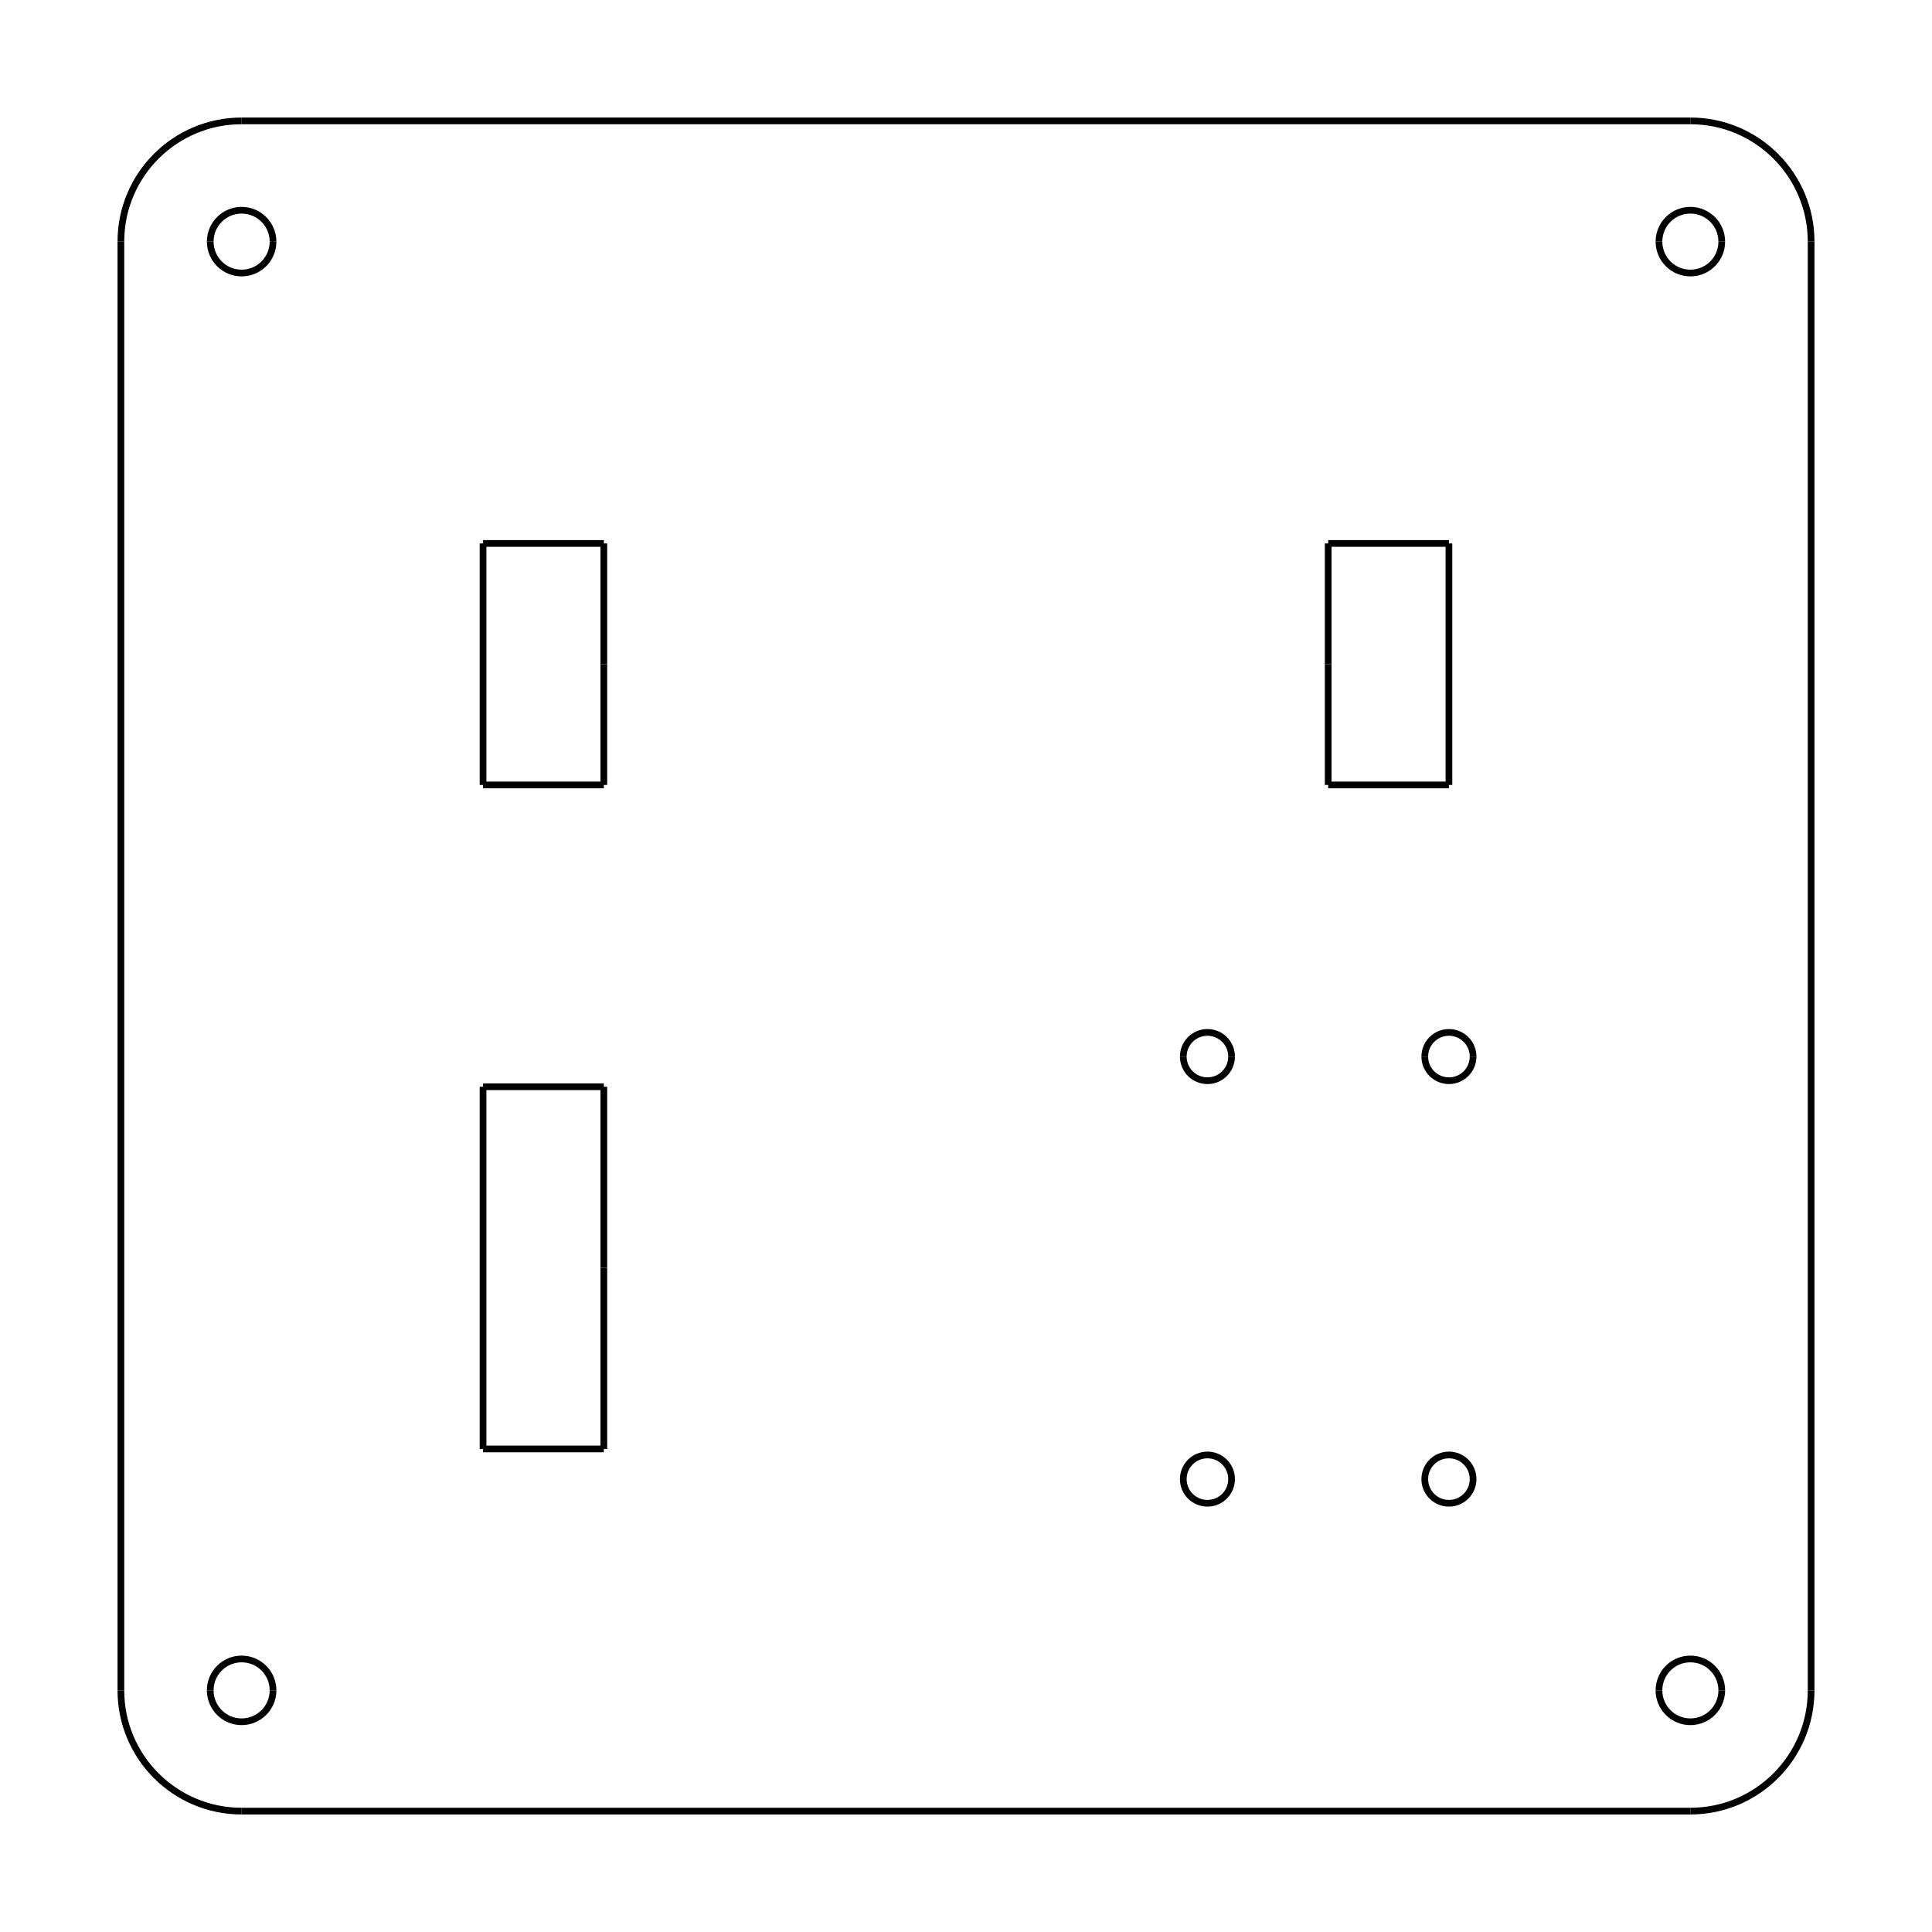
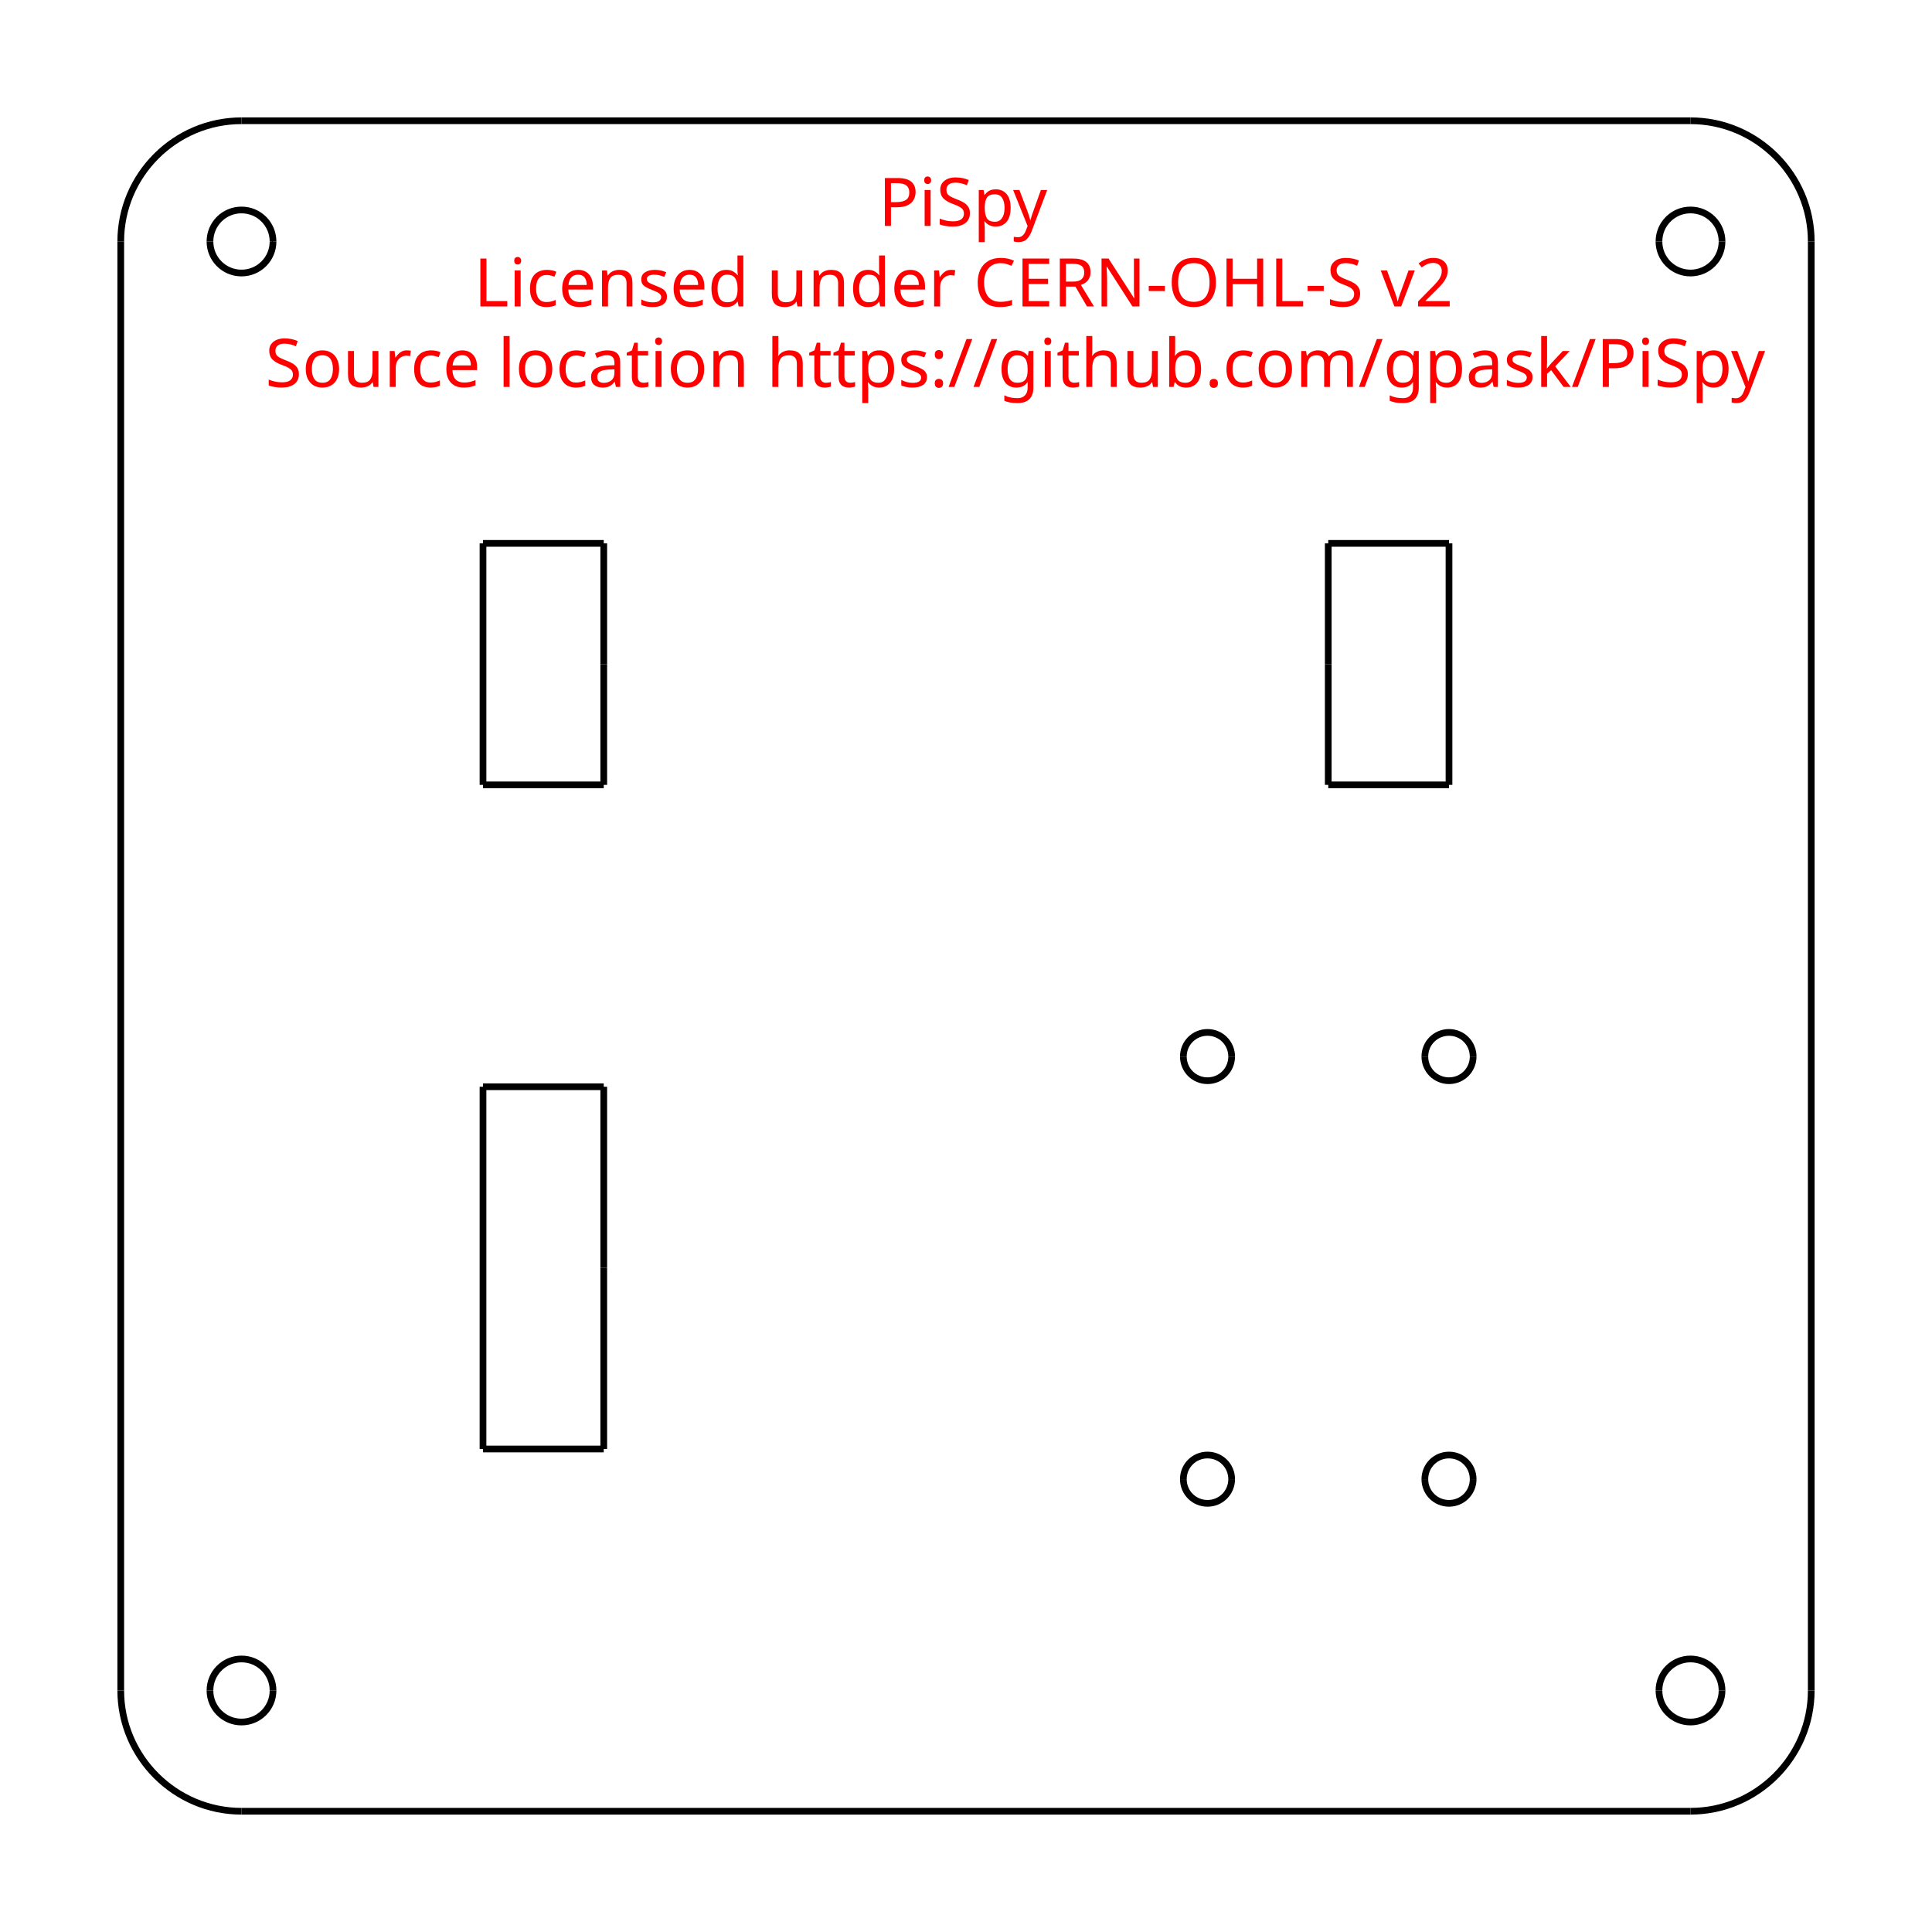
<svg xmlns="http://www.w3.org/2000/svg" version="1.1" id="_x30_" x="0px" y="0px" viewBox="0 0 288 288" style="enable-background:new 0 0 288 288;" xml:space="preserve">
  <style type="text/css">
	.st0{fill:none;stroke:#000000;stroke-miterlimit:10;}
+ 	.st1{fill:#FF0000;}
+ 	.st2{font-family:'ArialMT';}
+ 	.st3{font-size:10px;}
</style>
  <g>
    <g id="LINE">
-       <line class="st0" x1="90.01" y1="215.99" x2="72.01" y2="215.99" />
+       <line class="st0" x1="90" y1="216" x2="72" y2="216" />
    </g>
    <g id="LINE_1_">
-       <line class="st0" x1="90.01" y1="162" x2="72.01" y2="162" />
+       <line class="st0" x1="90" y1="162" x2="72" y2="162" />
    </g>
    <g id="LINE_2_">
-       <line class="st0" x1="72.01" y1="162" x2="72.01" y2="215.99" />
+       <line class="st0" x1="72" y1="162" x2="72" y2="216" />
    </g>
    <g id="LINE_3_">
-       <line class="st0" x1="90.01" y1="188.99" x2="90.01" y2="215.99" />
+       <line class="st0" x1="90" y1="189" x2="90" y2="216" />
    </g>
    <g id="LINE_4_">
-       <line class="st0" x1="90.01" y1="162" x2="90.01" y2="188.99" />
+       <line class="st0" x1="90" y1="162" x2="90" y2="189" />
    </g>
    <g id="ARC">
-       <path class="st0" d="M183.59,157.5c0-1.99-1.61-3.6-3.6-3.6c-1.99,0-3.6,1.61-3.6,3.6" />
+       <path class="st0" d="M183.6,157.5c0-2-1.6-3.6-3.6-3.6s-3.6,1.6-3.6,3.6" />
    </g>
    <g id="ARC_1_">
-       <path class="st0" d="M176.39,157.5c0,1.99,1.61,3.6,3.6,3.6c1.99,0,3.6-1.61,3.6-3.6" />
+       <path class="st0" d="M176.4,157.5c0,2,1.6,3.6,3.6,3.6s3.6-1.6,3.6-3.6" />
    </g>
    <g id="ARC_2_">
-       <path class="st0" d="M183.59,220.49c0-1.99-1.61-3.6-3.6-3.6c-1.99,0-3.6,1.61-3.6,3.6" />
+       <path class="st0" d="M183.6,220.5c0-2-1.6-3.6-3.6-3.6s-3.6,1.6-3.6,3.6" />
    </g>
    <g id="ARC_3_">
-       <path class="st0" d="M176.39,220.49c0,1.99,1.61,3.6,3.6,3.6c1.99,0,3.6-1.61,3.6-3.6" />
+       <path class="st0" d="M176.4,220.5c0,2,1.6,3.6,3.6,3.6s3.6-1.6,3.6-3.6" />
    </g>
    <g id="ARC_4_">
-       <path class="st0" d="M219.59,220.49c0-1.99-1.61-3.6-3.6-3.6c-1.99,0-3.6,1.61-3.6,3.6" />
+       <path class="st0" d="M219.6,220.5c0-2-1.6-3.6-3.6-3.6s-3.6,1.6-3.6,3.6" />
    </g>
    <g id="ARC_5_">
-       <path class="st0" d="M212.39,220.49c0,1.99,1.61,3.6,3.6,3.6c1.99,0,3.6-1.61,3.6-3.6" />
+       <path class="st0" d="M212.4,220.5c0,2,1.6,3.6,3.6,3.6s3.6-1.6,3.6-3.6" />
    </g>
    <g id="ARC_6_">
-       <path class="st0" d="M219.59,157.5c0-1.99-1.61-3.6-3.6-3.6c-1.99,0-3.6,1.61-3.6,3.6" />
+       <path class="st0" d="M219.6,157.5c0-2-1.6-3.6-3.6-3.6s-3.6,1.6-3.6,3.6" />
    </g>
    <g id="ARC_7_">
-       <path class="st0" d="M212.39,157.5c0,1.99,1.61,3.6,3.6,3.6c1.99,0,3.6-1.61,3.6-3.6" />
+       <path class="st0" d="M212.4,157.5c0,2,1.6,3.6,3.6,3.6s3.6-1.6,3.6-3.6" />
    </g>
    <g id="LINE_5_">
-       <line class="st0" x1="90.01" y1="117.01" x2="72.01" y2="117.01" />
+       <line class="st0" x1="90" y1="117" x2="72" y2="117" />
    </g>
    <g id="LINE_6_">
-       <line class="st0" x1="90.01" y1="81.01" x2="72.01" y2="81.01" />
+       <line class="st0" x1="90" y1="81" x2="72" y2="81" />
    </g>
    <g id="LINE_7_">
-       <line class="st0" x1="72.01" y1="81.01" x2="72.01" y2="117.01" />
+       <line class="st0" x1="72" y1="81" x2="72" y2="117" />
    </g>
    <g id="LINE_8_">
-       <line class="st0" x1="90.01" y1="99.01" x2="90.01" y2="117.01" />
+       <line class="st0" x1="90" y1="99" x2="90" y2="117" />
    </g>
    <g id="LINE_9_">
-       <line class="st0" x1="215.99" y1="117.01" x2="197.99" y2="117.01" />
+       <line class="st0" x1="216" y1="117" x2="198" y2="117" />
    </g>
    <g id="LINE_10_">
-       <line class="st0" x1="215.99" y1="81.01" x2="197.99" y2="81.01" />
+       <line class="st0" x1="216" y1="81" x2="198" y2="81" />
    </g>
    <g id="LINE_11_">
-       <line class="st0" x1="197.99" y1="99.01" x2="197.99" y2="117.01" />
+       <line class="st0" x1="198" y1="99" x2="198" y2="117" />
    </g>
    <g id="LINE_12_">
-       <line class="st0" x1="215.99" y1="81.01" x2="215.99" y2="117.01" />
+       <line class="st0" x1="216" y1="81" x2="216" y2="117" />
    </g>
    <g id="LINE_13_">
-       <line class="st0" x1="90.01" y1="81.01" x2="90.01" y2="99.01" />
+       <line class="st0" x1="90" y1="81" x2="90" y2="99" />
    </g>
    <g id="LINE_14_">
-       <line class="st0" x1="197.99" y1="81.01" x2="197.99" y2="99.01" />
+       <line class="st0" x1="198" y1="81" x2="198" y2="99" />
    </g>
    <g id="LINE_15_">
-       <line class="st0" x1="40.7" y1="36.02" x2="40.52" y2="36.02" />
+       <line class="st0" x1="40.7" y1="36" x2="40.5" y2="36" />
    </g>
    <g id="ARC_8_">
-       <path class="st0" d="M40.7,36.02c0-2.58-2.09-4.68-4.68-4.68c-2.58,0-4.68,2.09-4.68,4.68" />
+       <path class="st0" d="M40.7,36c0-2.6-2.1-4.7-4.7-4.7c-2.6,0-4.7,2.1-4.7,4.7" />
    </g>
    <g id="ARC_9_">
-       <path class="st0" d="M31.34,36.02c0,2.58,2.09,4.68,4.68,4.68c2.58,0,4.68-2.09,4.68-4.68" />
+       <path class="st0" d="M31.3,36c0,2.6,2.1,4.7,4.7,4.7c2.6,0,4.7-2.1,4.7-4.7" />
    </g>
    <g id="ARC_10_">
-       <path class="st0" d="M256.66,36.02c0-2.58-2.09-4.68-4.68-4.68s-4.68,2.09-4.68,4.68" />
+       <path class="st0" d="M256.7,36c0-2.6-2.1-4.7-4.7-4.7s-4.7,2.1-4.7,4.7" />
    </g>
    <g id="ARC_11_">
-       <path class="st0" d="M247.3,36.02c0,2.58,2.09,4.68,4.68,4.68s4.68-2.09,4.68-4.68" />
+       <path class="st0" d="M247.3,36c0,2.6,2.1,4.7,4.7,4.7s4.7-2.1,4.7-4.7" />
    </g>
    <g id="ARC_12_">
-       <path class="st0" d="M40.7,251.98c0-2.58-2.09-4.68-4.68-4.68c-2.58,0-4.68,2.09-4.68,4.68" />
+       <path class="st0" d="M40.7,252c0-2.6-2.1-4.7-4.7-4.7c-2.6,0-4.7,2.1-4.7,4.7" />
    </g>
    <g id="ARC_13_">
-       <path class="st0" d="M31.34,251.98c0,2.58,2.09,4.68,4.68,4.68c2.58,0,4.68-2.09,4.68-4.68" />
+       <path class="st0" d="M31.3,252c0,2.6,2.1,4.7,4.7,4.7c2.6,0,4.7-2.1,4.7-4.7" />
    </g>
    <g id="ARC_14_">
-       <path class="st0" d="M256.66,251.98c0-2.58-2.09-4.68-4.68-4.68s-4.68,2.09-4.68,4.68" />
+       <path class="st0" d="M256.7,252c0-2.6-2.1-4.7-4.7-4.7s-4.7,2.1-4.7,4.7" />
    </g>
    <g id="ARC_15_">
-       <path class="st0" d="M247.3,251.98c0,2.58,2.09,4.68,4.68,4.68s4.68-2.09,4.68-4.68" />
+       <path class="st0" d="M247.3,252c0,2.6,2.1,4.7,4.7,4.7s4.7-2.1,4.7-4.7" />
    </g>
    <g id="LINE_16_">
-       <line class="st0" x1="18.02" y1="36.02" x2="18.02" y2="251.98" />
+       <line class="st0" x1="18" y1="36" x2="18" y2="252" />
    </g>
    <g id="LINE_17_">
-       <line class="st0" x1="36.02" y1="18.02" x2="251.98" y2="18.02" />
+       <line class="st0" x1="36" y1="18" x2="252" y2="18" />
    </g>
    <g id="LINE_18_">
-       <line class="st0" x1="269.98" y1="251.98" x2="269.98" y2="36.02" />
+       <line class="st0" x1="270" y1="252" x2="270" y2="36" />
    </g>
    <g id="LINE_19_">
-       <line class="st0" x1="36.02" y1="269.98" x2="251.98" y2="269.98" />
+       <line class="st0" x1="36" y1="270" x2="252" y2="270" />
    </g>
    <g id="ARC_16_">
-       <path class="st0" d="M36.02,18.02c-9.94,0-18,8.06-18,18" />
+       <path class="st0" d="M36,18c-9.9,0-18,8.1-18,18" />
    </g>
    <g id="ARC_17_">
-       <path class="st0" d="M18.02,251.98c0,9.94,8.06,18,18,18" />
+       <path class="st0" d="M18,252c0,9.9,8.1,18,18,18" />
    </g>
    <g id="ARC_18_">
-       <path class="st0" d="M251.98,269.98c9.94,0,18-8.06,18-18" />
+       <path class="st0" d="M252,270c9.9,0,18-8.1,18-18" />
    </g>
    <g id="ARC_19_">
-       <path class="st0" d="M269.98,36.02c0-9.94-8.06-18-18-18" />
+       <path class="st0" d="M270,36c0-9.9-8.1-18-18-18" />
    </g>
  </g>
+   <text transform="matrix(1 0 0 1 130.9385 33.68)">
+     <tspan x="0" y="0" class="st1 st2 st3">PiSpy</tspan>
+     <tspan x="-60.3" y="12" class="st1 st2 st3">Licensed under CERN-OHL-S v2</tspan>
+     <tspan x="-91.4" y="24" class="st1 st2 st3">Source location https://github.com/gpask/PiSpy</tspan>
+   </text>
</svg>
